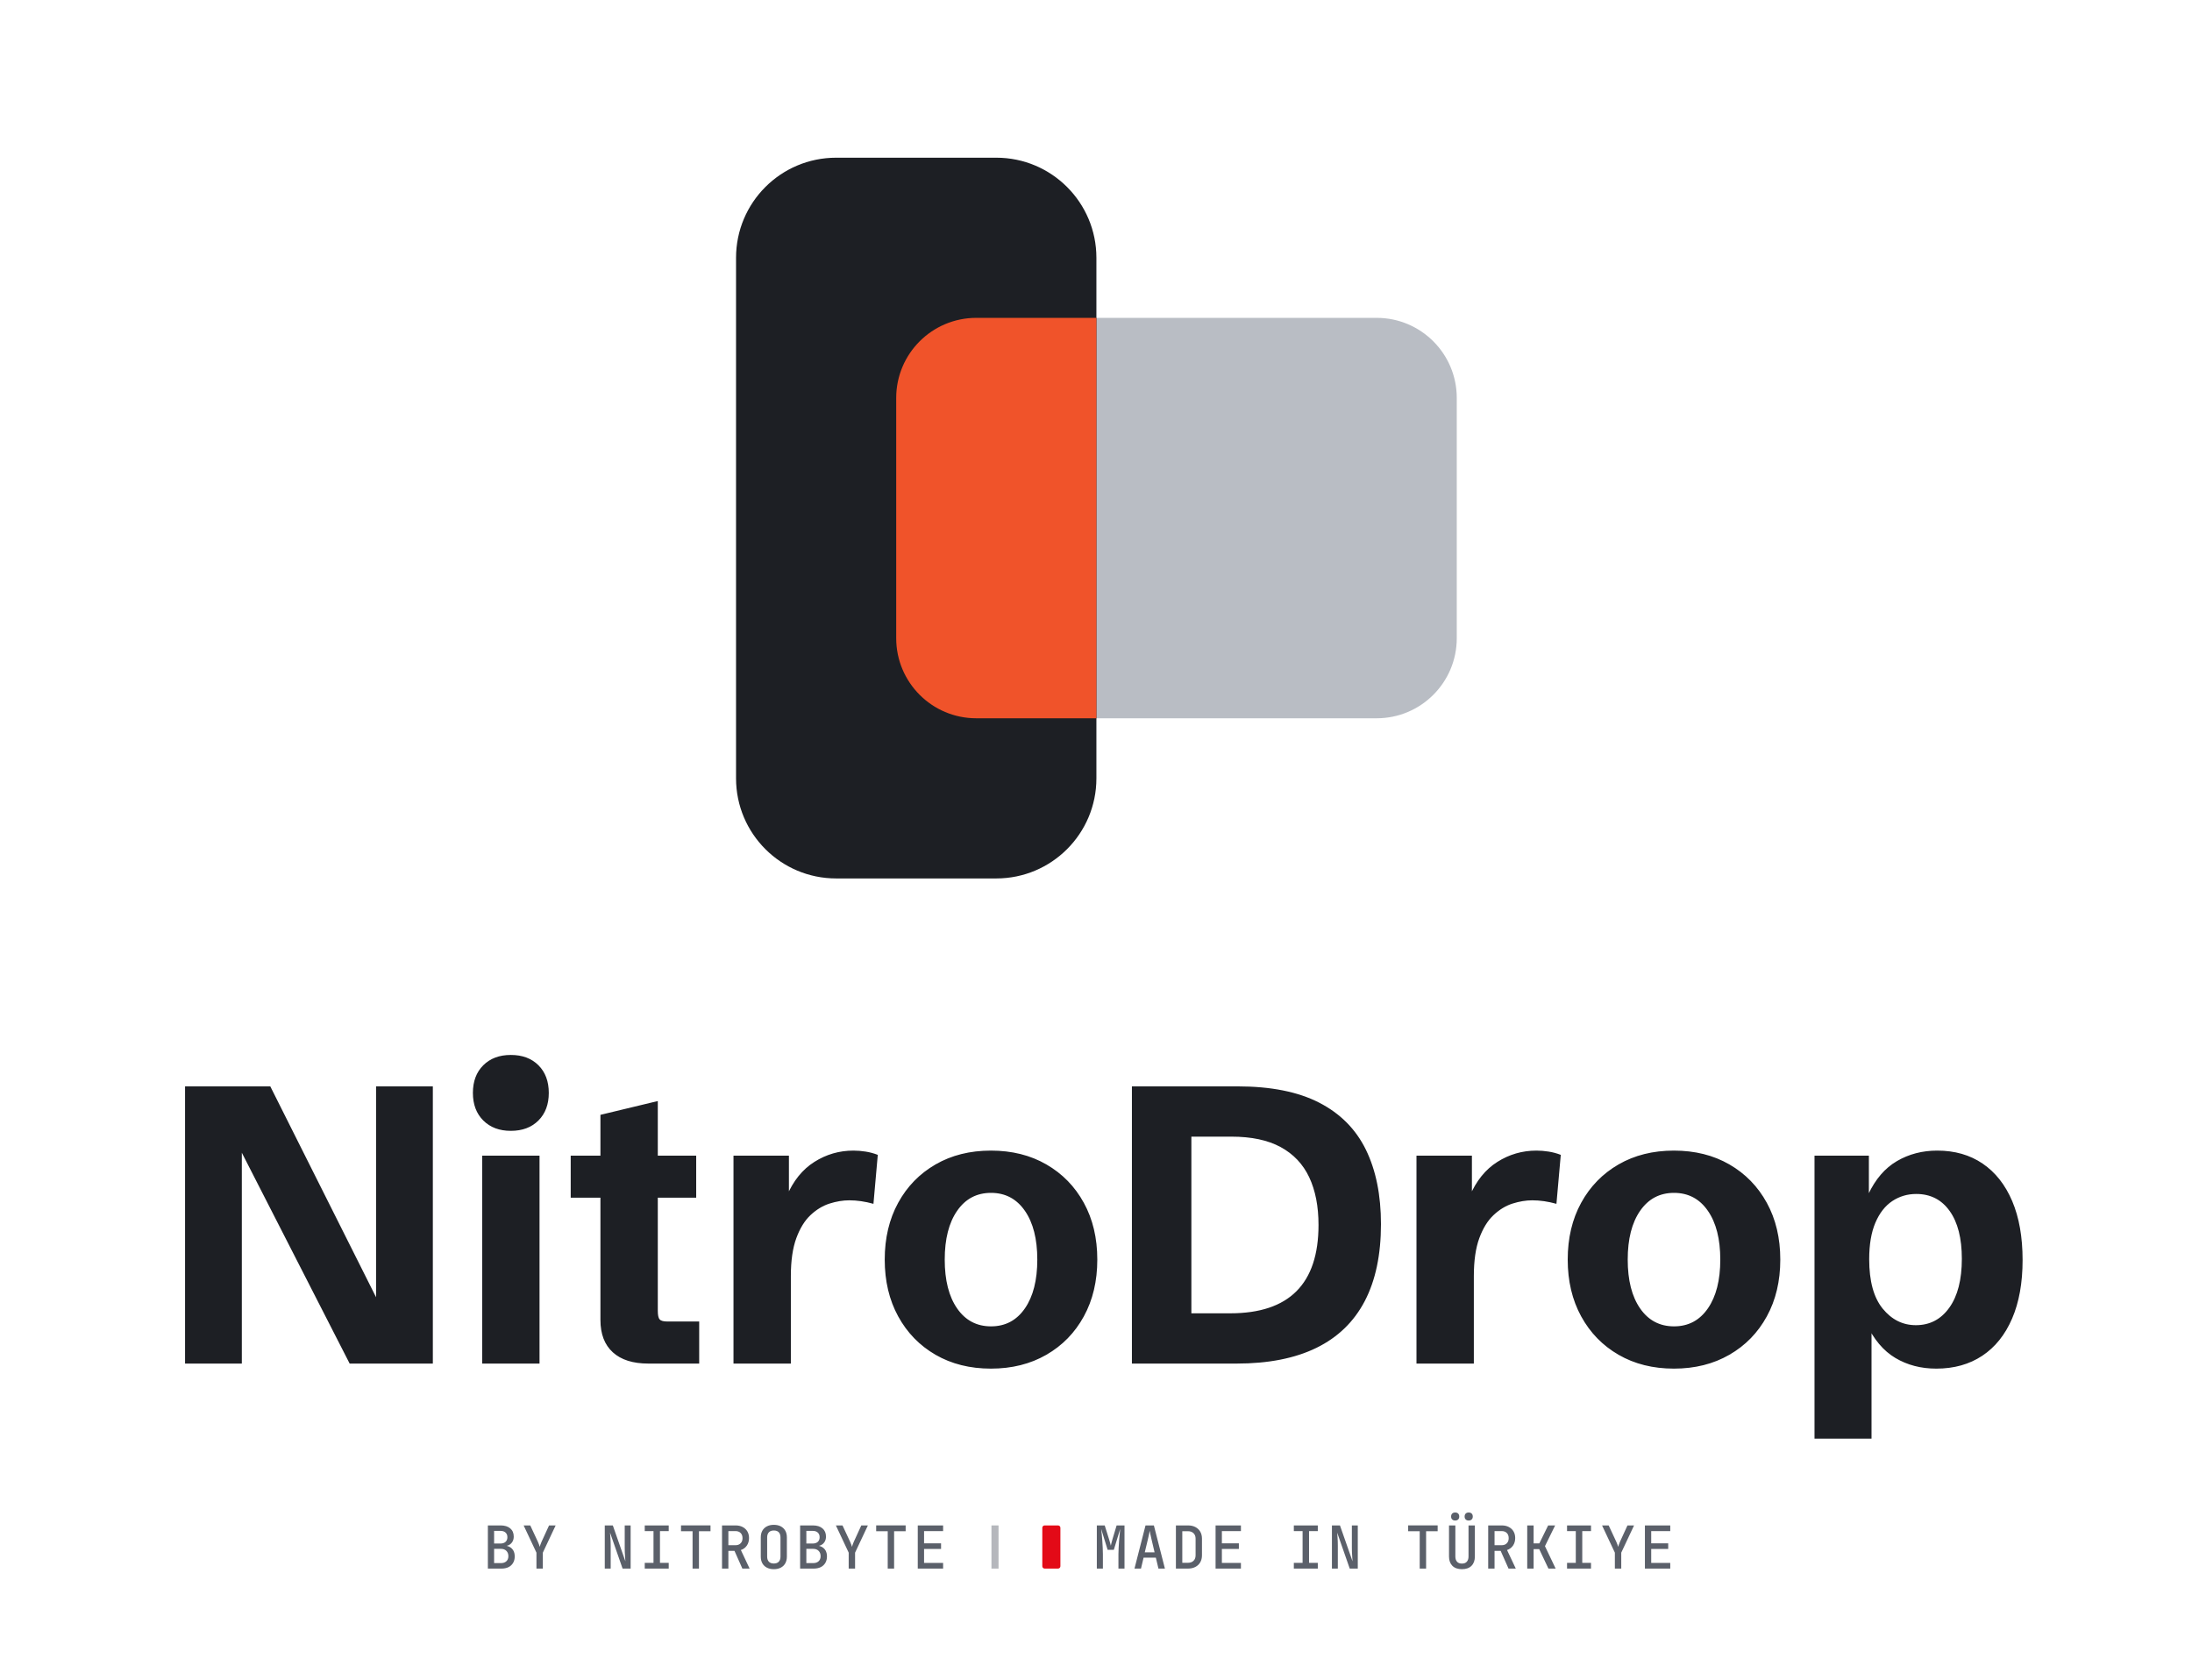
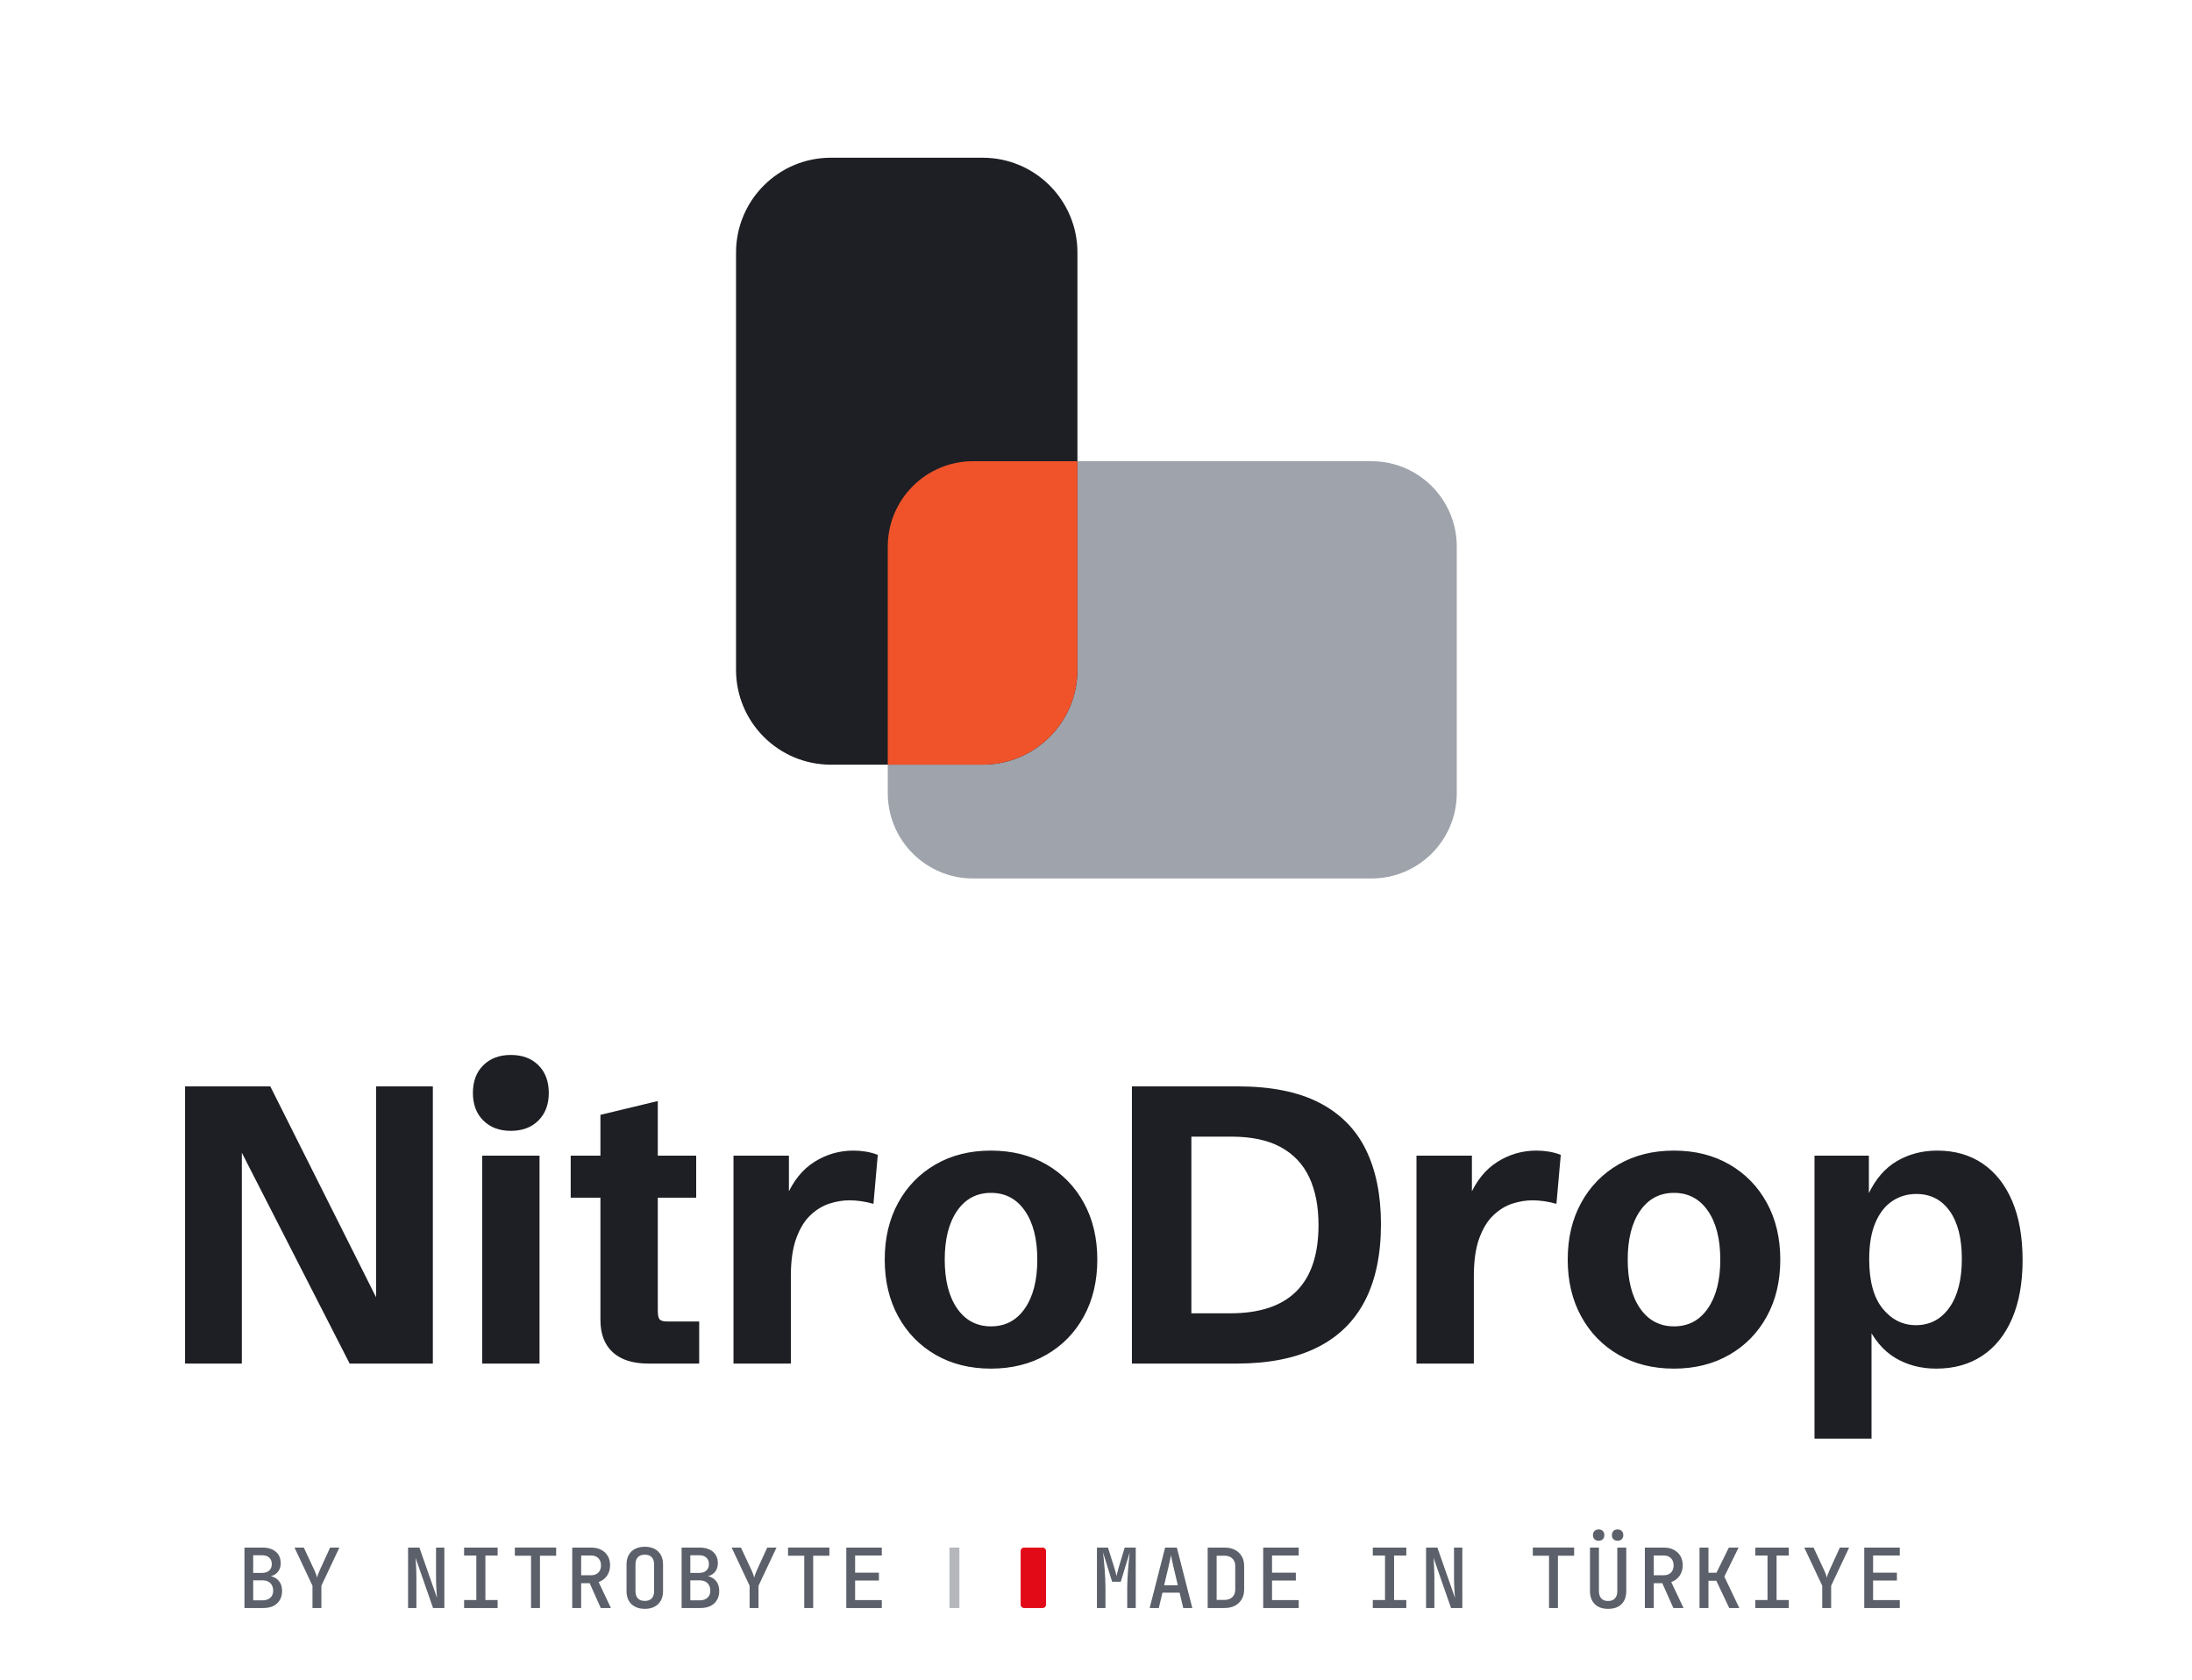
<svg xmlns="http://www.w3.org/2000/svg" viewBox="0 0 556 426">
-   <g transform="translate(151.15 9.53) scale(5.0781)">
+   <g transform="translate(157.83 20.76) scale(4.8109)">
    <defs>
-       <clipPath id="clp11">
-         <rect x="7" y="6" width="18" height="36" rx="5" />
+       <clipPath id="clp21">
+         <rect x="6" y="4" width="18" height="32" rx="5" />
      </clipPath>
    </defs>
-     <g fill="#B9BDC4">
-       <rect x="15" y="14" width="28" height="20" rx="4" />
+     <g fill="#9EA3AC">
+       <rect x="14" y="20" width="30" height="22" rx="4.5" />
    </g>
    <g fill="#1D1F24">
-       <rect x="7" y="6" width="18" height="36" rx="5" />
+       <rect x="6" y="4" width="18" height="32" rx="5" />
    </g>
-     <g fill="#F0532A" clip-path="url(#clp11)">
-       <rect x="15" y="14" width="28" height="20" rx="4" />
+     <g fill="#F0532A" clip-path="url(#clp21)">
+       <rect x="14" y="20" width="30" height="22" rx="4.5" />
    </g>
  </g>
  <path fill="#1D1F24" d="M46.94 345.86L46.94 275.55L68.56 275.55L100.08 338.39L95.39 338.68L95.39 275.55L109.79 275.55L109.79 345.86L88.69 345.86L56.38 282.68L61.34 282.33L61.34 345.86L46.94 345.86ZM122.30 345.86L122.30 293.12L136.85 293.12L136.85 345.86L122.30 345.86ZM129.57 286.83Q125.21 286.83 122.58 284.20Q119.95 281.57 119.95 277.21Q119.95 272.82 122.58 270.20Q125.21 267.58 129.57 267.58Q133.96 267.58 136.58 270.20Q139.20 272.82 139.20 277.21Q139.20 281.57 136.58 284.20Q133.96 286.83 129.57 286.83ZM164.46 345.86Q158.57 345.86 155.44 343.00Q152.30 340.15 152.30 334.79L152.30 303.79L144.76 303.79L144.76 293.12L152.30 293.12L152.30 282.77L166.85 279.27L166.85 293.12L176.59 293.12L176.59 303.79L166.85 303.79L166.85 332.48Q166.85 334.11 167.31 334.65Q167.78 335.19 169.29 335.19L177.35 335.19L177.35 345.86L164.46 345.86ZM186.05 345.86L186.05 293.12L200.11 293.12L200.11 304.99L199.52 303.45Q202.03 297.57 206.56 294.71Q211.09 291.84 216.47 291.84Q218.00 291.84 219.56 292.09Q221.12 292.33 222.65 292.92L221.55 305.34Q218.37 304.45 215.43 304.45Q213.03 304.45 210.43 305.27Q207.83 306.10 205.60 308.19Q203.38 310.27 201.99 314.04Q200.60 317.81 200.60 323.68L200.60 345.86L186.05 345.86ZM251.35 347.14Q243.38 347.14 237.30 343.63Q231.23 340.12 227.82 333.88Q224.41 327.65 224.41 319.48Q224.41 311.31 227.82 305.08Q231.22 298.86 237.30 295.35Q243.38 291.84 251.34 291.84Q259.34 291.84 265.41 295.35Q271.49 298.85 274.91 305.08Q278.33 311.30 278.33 319.49Q278.33 327.67 274.91 333.90Q271.50 340.13 265.41 343.63Q259.31 347.14 251.35 347.14ZM251.37 336.42Q256.82 336.42 259.96 331.87Q263.11 327.32 263.11 319.49Q263.11 311.65 259.96 307.11Q256.81 302.56 251.37 302.56Q245.92 302.56 242.78 307.11Q239.63 311.65 239.63 319.49Q239.63 327.34 242.78 331.88Q245.93 336.42 251.37 336.42ZM287.11 345.86L287.11 275.55L313.93 275.55Q326.58 275.55 334.61 279.68Q342.64 283.81 346.46 291.62Q350.28 299.44 350.28 310.49Q350.28 322.16 346.16 330.03Q342.04 337.90 333.89 341.88Q325.74 345.86 313.65 345.86L287.11 345.86ZM302.19 333.11L312.06 333.11Q334.44 333.11 334.44 310.70Q334.44 303.61 332.08 298.60Q329.72 293.60 324.84 290.95Q319.97 288.30 312.34 288.30L302.19 288.30L302.19 333.11ZM359.29 345.86L359.29 293.12L373.35 293.12L373.35 304.99L372.76 303.45Q375.27 297.57 379.80 294.71Q384.33 291.84 389.72 291.84Q391.24 291.84 392.80 292.09Q394.36 292.33 395.89 292.92L394.79 305.34Q391.61 304.45 388.67 304.45Q386.28 304.45 383.67 305.27Q381.07 306.10 378.85 308.19Q376.62 310.27 375.23 314.04Q373.84 317.81 373.84 323.68L373.84 345.86L359.29 345.86ZM424.59 347.14Q416.62 347.14 410.55 343.63Q404.47 340.12 401.06 333.88Q397.65 327.65 397.65 319.48Q397.65 311.31 401.06 305.08Q404.47 298.86 410.54 295.35Q416.62 291.84 424.58 291.84Q432.58 291.84 438.66 295.35Q444.73 298.85 448.15 305.08Q451.57 311.30 451.57 319.49Q451.57 327.67 448.15 333.90Q444.74 340.13 438.65 343.63Q432.55 347.14 424.59 347.14ZM424.62 336.42Q430.06 336.42 433.20 331.87Q436.35 327.32 436.35 319.49Q436.35 311.65 433.20 307.11Q430.05 302.56 424.61 302.56Q419.17 302.56 416.02 307.11Q412.87 311.65 412.87 319.49Q412.87 327.34 416.02 331.88Q419.17 336.42 424.62 336.42ZM460.25 364.90L460.25 293.12L474.04 293.12L474.04 303.70L473.88 302.95Q476.60 297.16 481.16 294.50Q485.71 291.84 491.38 291.84Q498.05 291.84 502.90 295.14Q507.76 298.45 510.40 304.66Q513.03 310.87 513.03 319.60Q513.03 328.26 510.37 334.44Q507.71 340.62 502.80 343.88Q497.89 347.14 491.14 347.14Q485.30 347.14 480.75 344.43Q476.19 341.72 473.35 335.62L474.71 335.50L474.71 364.90L460.25 364.90ZM485.96 336.12Q491.28 336.12 494.45 331.67Q497.62 327.22 497.62 319.29Q497.62 311.49 494.54 307.17Q491.46 302.84 486.06 302.84Q482.70 302.84 479.98 304.64Q477.26 306.45 475.69 310.13Q474.12 313.81 474.12 319.40Q474.12 327.73 477.54 331.92Q480.97 336.12 485.96 336.12Z" />
-   <path fill="#5B606A" transform="translate(122.48 397.86)" d="M1.27 0.00L1.27 -10.95L4.50 -10.95Q6.05 -10.95 6.94 -10.20Q7.83 -9.45 7.83 -8.12Q7.83 -7.38 7.51 -6.83Q7.19 -6.28 6.62 -5.98Q6.04 -5.68 5.28 -5.69L5.28 -5.84Q6.11 -5.85 6.74 -5.52Q7.37 -5.20 7.73 -4.58Q8.08 -3.95 8.08 -3.08Q8.08 -2.14 7.67 -1.45Q7.26 -0.75 6.51 -0.37Q5.75 0.00 4.70 0.00L1.27 0.00ZM2.85 -1.39L4.57 -1.39Q5.45 -1.39 5.96 -1.86Q6.47 -2.33 6.47 -3.15Q6.47 -3.99 5.96 -4.50Q5.45 -5.01 4.57 -5.01L2.85 -5.01L2.85 -1.39ZM2.85 -6.36L4.49 -6.36Q5.29 -6.36 5.76 -6.79Q6.22 -7.22 6.22 -7.96Q6.22 -8.70 5.76 -9.13Q5.30 -9.56 4.50 -9.56L2.85 -9.56L2.85 -6.36ZM13.59 0.00L13.59 -4.04L10.34 -10.95L12.02 -10.95L13.95 -6.81Q14.14 -6.40 14.26 -6.05Q14.38 -5.70 14.42 -5.51Q14.47 -5.70 14.59 -6.05Q14.71 -6.40 14.89 -6.81L16.79 -10.95L18.46 -10.95L15.21 -4.04L15.21 0.00L13.59 0.00ZM30.92 0.00L30.92 -10.95L32.96 -10.95L36.15 -1.84Q36.12 -2.27 36.08 -2.88Q36.03 -3.48 36.00 -4.12Q35.98 -4.76 35.98 -5.29L35.98 -10.95L37.48 -10.95L37.48 0.00L35.44 0.00L32.26 -9.11Q32.30 -8.71 32.33 -8.13Q32.37 -7.55 32.40 -6.92Q32.42 -6.29 32.42 -5.75L32.42 0.00L30.92 0.00ZM41.06 0.00L41.06 -1.45L43.28 -1.45L43.28 -9.50L41.06 -9.50L41.06 -10.95L47.14 -10.95L47.14 -9.50L44.92 -9.50L44.92 -1.45L47.14 -1.45L47.14 0.00L41.06 0.00ZM53.19 0.00L53.19 -9.47L50.26 -9.47L50.26 -10.96L57.74 -10.96L57.74 -9.47L54.81 -9.47L54.81 0.00L53.19 0.00ZM60.66 0.00L60.66 -10.95L64.09 -10.95Q65.12 -10.95 65.89 -10.55Q66.66 -10.15 67.09 -9.43Q67.51 -8.71 67.51 -7.75Q67.51 -6.65 66.96 -5.84Q66.40 -5.03 65.44 -4.71L67.66 0.00L65.82 0.00L63.82 -4.50L62.27 -4.50L62.27 0.00L60.66 0.00ZM62.27 -5.93L64.09 -5.93Q64.90 -5.93 65.38 -6.42Q65.86 -6.90 65.86 -7.71Q65.86 -8.55 65.38 -9.03Q64.90 -9.51 64.09 -9.51L62.27 -9.51L62.27 -5.93ZM73.80 0.15Q72.78 0.15 72.04 -0.24Q71.30 -0.62 70.89 -1.34Q70.49 -2.07 70.49 -3.04L70.49 -7.91Q70.49 -8.90 70.89 -9.61Q71.30 -10.33 72.04 -10.71Q72.78 -11.10 73.80 -11.10Q74.83 -11.10 75.57 -10.71Q76.30 -10.33 76.71 -9.61Q77.11 -8.90 77.11 -7.92L77.11 -3.04Q77.11 -2.07 76.71 -1.34Q76.30 -0.62 75.57 -0.24Q74.83 0.15 73.80 0.15ZM73.80 -1.29Q74.62 -1.29 75.05 -1.74Q75.49 -2.20 75.49 -3.04L75.49 -7.91Q75.49 -8.75 75.06 -9.21Q74.63 -9.66 73.80 -9.66Q72.98 -9.66 72.55 -9.21Q72.11 -8.75 72.11 -7.91L72.11 -3.04Q72.11 -2.20 72.55 -1.74Q72.99 -1.29 73.80 -1.29ZM80.47 0.00L80.47 -10.95L83.70 -10.95Q85.25 -10.95 86.14 -10.20Q87.03 -9.45 87.03 -8.12Q87.03 -7.38 86.71 -6.83Q86.39 -6.28 85.82 -5.98Q85.24 -5.68 84.48 -5.69L84.48 -5.84Q85.31 -5.85 85.94 -5.52Q86.57 -5.20 86.93 -4.58Q87.28 -3.95 87.28 -3.08Q87.28 -2.14 86.87 -1.45Q86.46 -0.75 85.71 -0.37Q84.95 0.00 83.90 0.00L80.47 0.00ZM82.05 -1.39L83.77 -1.39Q84.65 -1.39 85.16 -1.86Q85.67 -2.33 85.67 -3.15Q85.67 -3.99 85.16 -4.50Q84.65 -5.01 83.77 -5.01L82.05 -5.01L82.05 -1.39ZM82.05 -6.36L83.69 -6.36Q84.49 -6.36 84.96 -6.79Q85.42 -7.22 85.42 -7.96Q85.42 -8.70 84.96 -9.13Q84.50 -9.56 83.70 -9.56L82.05 -9.56L82.05 -6.36ZM92.79 0.00L92.79 -4.04L89.54 -10.95L91.22 -10.95L93.15 -6.81Q93.34 -6.40 93.46 -6.05Q93.58 -5.70 93.62 -5.51Q93.67 -5.70 93.79 -6.05Q93.91 -6.40 94.09 -6.81L95.99 -10.95L97.66 -10.95L94.41 -4.04L94.41 0.00L92.79 0.00ZM102.69 0.00L102.69 -9.47L99.76 -9.47L99.76 -10.96L107.24 -10.96L107.24 -9.47L104.31 -9.47L104.31 0.00L102.69 0.00ZM110.31 0.00L110.31 -10.95L116.74 -10.95L116.74 -9.51L111.91 -9.51L111.91 -6.40L116.22 -6.40L116.22 -4.98L111.91 -4.98L111.91 -1.44L116.74 -1.44L116.74 0.00L110.31 0.00Z" />
-   <rect x="251.48" y="386.91" width="1.80" height="10.95" fill="#5B606A" opacity=".45" />
-   <rect x="264.38" y="386.91" width="4.59" height="10.95" rx="0.60" fill="#E30A17" />
-   <path fill="#5B606A" transform="translate(277.22 397.86)" d="M0.99 0.00L0.99 -10.95L2.99 -10.95L4.09 -7.44Q4.25 -6.94 4.37 -6.49Q4.49 -6.03 4.54 -5.81Q4.59 -6.03 4.70 -6.49Q4.81 -6.94 4.96 -7.45L6.01 -10.95L8.01 -10.95L8.01 0.00L6.47 0.00L6.47 -3.68Q6.47 -4.39 6.52 -5.25Q6.56 -6.11 6.63 -7.00Q6.70 -7.88 6.78 -8.68Q6.86 -9.48 6.92 -10.07L5.30 -4.76L3.73 -4.76L2.09 -10.07Q2.16 -9.50 2.24 -8.72Q2.31 -7.95 2.38 -7.08Q2.44 -6.21 2.48 -5.33Q2.53 -4.45 2.53 -3.68L2.53 0.00L0.99 0.00ZM10.54 0.00L13.34 -10.95L15.46 -10.95L18.26 0.00L16.62 0.00L15.96 -2.78L12.85 -2.78L12.19 0.00L10.54 0.00ZM13.15 -4.12L15.64 -4.12L14.90 -7.27Q14.70 -8.12 14.57 -8.74Q14.44 -9.36 14.40 -9.59Q14.36 -9.36 14.24 -8.74Q14.11 -8.12 13.91 -7.29L13.15 -4.12ZM21.05 0.00L21.05 -10.95L24.10 -10.95Q25.19 -10.95 25.98 -10.54Q26.78 -10.12 27.22 -9.37Q27.66 -8.62 27.66 -7.60L27.66 -3.37Q27.66 -2.35 27.22 -1.59Q26.78 -0.83 25.98 -0.42Q25.19 0.00 24.10 0.00L21.05 0.00ZM22.67 -1.47L24.10 -1.47Q25.00 -1.47 25.52 -1.98Q26.04 -2.48 26.04 -3.37L26.04 -7.60Q26.04 -8.47 25.52 -8.97Q25.00 -9.48 24.10 -9.48L22.67 -9.48L22.67 -1.47ZM31.11 0.00L31.11 -10.95L37.54 -10.95L37.54 -9.51L32.71 -9.51L32.71 -6.40L37.02 -6.40L37.02 -4.98L32.71 -4.98L32.71 -1.44L37.54 -1.44L37.54 0.00L31.11 0.00ZM50.96 0.00L50.96 -1.45L53.18 -1.45L53.18 -9.50L50.96 -9.50L50.96 -10.95L57.04 -10.95L57.04 -9.50L54.82 -9.50L54.82 -1.45L57.04 -1.45L57.04 0.00L50.96 0.00ZM60.62 0.00L60.62 -10.95L62.66 -10.95L65.85 -1.84Q65.82 -2.27 65.78 -2.88Q65.73 -3.48 65.70 -4.12Q65.68 -4.76 65.68 -5.29L65.68 -10.95L67.18 -10.95L67.18 0.00L65.14 0.00L61.96 -9.11Q62.00 -8.71 62.03 -8.13Q62.07 -7.55 62.10 -6.92Q62.12 -6.29 62.12 -5.75L62.12 0.00L60.62 0.00ZM82.89 0.00L82.89 -9.47L79.96 -9.47L79.96 -10.96L87.44 -10.96L87.44 -9.47L84.51 -9.47L84.51 0.00L82.89 0.00ZM93.60 0.15Q92.03 0.15 91.17 -0.71Q90.32 -1.58 90.32 -3.06L90.32 -10.95L91.93 -10.95L91.93 -3.07Q91.93 -2.23 92.35 -1.75Q92.77 -1.27 93.60 -1.27Q94.42 -1.27 94.84 -1.75Q95.27 -2.23 95.27 -3.07L95.27 -10.95L96.88 -10.95L96.88 -3.06Q96.88 -1.57 96.03 -0.71Q95.18 0.15 93.60 0.15ZM95.31 -12.19Q94.84 -12.19 94.56 -12.46Q94.28 -12.73 94.28 -13.20Q94.28 -13.68 94.56 -13.96Q94.84 -14.23 95.31 -14.23Q95.79 -14.23 96.07 -13.96Q96.35 -13.68 96.35 -13.20Q96.35 -12.73 96.07 -12.46Q95.79 -12.19 95.31 -12.19ZM91.89 -12.19Q91.41 -12.19 91.13 -12.46Q90.85 -12.73 90.85 -13.20Q90.85 -13.68 91.13 -13.96Q91.41 -14.23 91.89 -14.23Q92.36 -14.23 92.64 -13.96Q92.92 -13.68 92.92 -13.20Q92.92 -12.73 92.64 -12.46Q92.36 -12.19 91.89 -12.19ZM100.26 0.00L100.26 -10.95L103.69 -10.95Q104.72 -10.95 105.49 -10.55Q106.26 -10.15 106.69 -9.43Q107.11 -8.71 107.11 -7.75Q107.11 -6.65 106.56 -5.84Q106.00 -5.03 105.04 -4.71L107.26 0.00L105.42 0.00L103.42 -4.50L101.87 -4.50L101.87 0.00L100.26 0.00ZM101.87 -5.93L103.69 -5.93Q104.50 -5.93 104.98 -6.42Q105.46 -6.90 105.46 -7.71Q105.46 -8.55 104.98 -9.03Q104.50 -9.51 103.69 -9.51L101.87 -9.51L101.87 -5.93ZM110.16 0.00L110.16 -10.95L111.78 -10.95L111.78 -6.39L113.23 -6.39L115.47 -10.95L117.24 -10.95L114.66 -5.69L117.37 0.00L115.54 0.00L113.20 -4.94L111.78 -4.94L111.78 0.00L110.16 0.00ZM120.26 0.00L120.26 -1.45L122.48 -1.45L122.48 -9.50L120.26 -9.50L120.26 -10.95L126.34 -10.95L126.34 -9.50L124.12 -9.50L124.12 -1.45L126.34 -1.45L126.34 0.00L120.26 0.00ZM132.39 0.00L132.39 -4.04L129.14 -10.95L130.82 -10.95L132.75 -6.81Q132.94 -6.40 133.06 -6.05Q133.19 -5.70 133.22 -5.51Q133.27 -5.70 133.39 -6.05Q133.51 -6.40 133.69 -6.81L135.59 -10.95L137.26 -10.95L134.01 -4.04L134.01 0.00L132.39 0.00ZM140.01 0.00L140.01 -10.95L146.44 -10.95L146.44 -9.51L141.61 -9.51L141.61 -6.40L145.92 -6.40L145.92 -4.98L141.61 -4.98L141.61 -1.44L146.44 -1.44L146.44 0.00L140.01 0.00Z" />
+   <path fill="#5B606A" transform="translate(60.23 407.86)" d="M1.78 0.00L1.78 -15.33L6.31 -15.33Q8.48 -15.33 9.72 -14.28Q10.97 -13.22 10.97 -11.37Q10.97 -10.33 10.52 -9.56Q10.07 -8.79 9.27 -8.37Q8.46 -7.95 7.39 -7.97L7.39 -8.17Q8.55 -8.19 9.43 -7.73Q10.31 -7.28 10.82 -6.41Q11.32 -5.53 11.32 -4.31Q11.32 -3.00 10.74 -2.02Q10.17 -1.05 9.11 -0.52Q8.05 0.00 6.58 0.00L1.78 0.00ZM3.99 -1.95L6.40 -1.95Q7.63 -1.95 8.35 -2.61Q9.06 -3.27 9.06 -4.41Q9.06 -5.58 8.35 -6.30Q7.63 -7.02 6.40 -7.02L3.99 -7.02L3.99 -1.95ZM3.99 -8.91L6.28 -8.91Q7.41 -8.91 8.06 -9.51Q8.71 -10.11 8.71 -11.14Q8.71 -12.18 8.07 -12.78Q7.42 -13.38 6.29 -13.38L3.99 -13.38L3.99 -8.91ZM19.03 0.00L19.03 -5.65L14.47 -15.33L16.83 -15.33L19.54 -9.53Q19.80 -8.96 19.97 -8.47Q20.14 -7.98 20.19 -7.72Q20.25 -7.98 20.42 -8.47Q20.59 -8.96 20.85 -9.53L23.50 -15.33L25.85 -15.33L21.29 -5.65L21.29 0.00L19.03 0.00ZM43.28 0.00L43.28 -15.33L46.15 -15.33L50.62 -2.58Q50.57 -3.18 50.51 -4.03Q50.44 -4.87 50.41 -5.77Q50.37 -6.67 50.37 -7.41L50.37 -15.33L52.48 -15.33L52.48 0.00L49.61 0.00L45.17 -12.75Q45.22 -12.19 45.27 -11.38Q45.32 -10.57 45.35 -9.69Q45.39 -8.81 45.39 -8.04L45.39 0.00L43.28 0.00ZM57.49 0.00L57.49 -2.02L60.59 -2.02L60.59 -13.31L57.49 -13.31L57.49 -15.33L65.99 -15.33L65.99 -13.31L62.89 -13.31L62.89 -2.02L65.99 -2.02L65.99 0.00L57.49 0.00ZM74.47 0.00L74.47 -13.26L70.36 -13.26L70.36 -15.34L80.84 -15.34L80.84 -13.26L76.73 -13.26L76.73 0.00L74.47 0.00ZM84.92 0.00L84.92 -15.33L89.72 -15.33Q91.17 -15.33 92.25 -14.77Q93.33 -14.21 93.93 -13.20Q94.52 -12.20 94.52 -10.84Q94.52 -9.31 93.74 -8.18Q92.95 -7.05 91.61 -6.59L94.73 0.00L92.15 0.00L89.34 -6.30L87.18 -6.30L87.18 0.00L84.92 0.00ZM87.18 -8.31L89.72 -8.31Q90.86 -8.31 91.54 -8.98Q92.21 -9.66 92.21 -10.80Q92.21 -11.96 91.54 -12.64Q90.86 -13.32 89.72 -13.32L87.18 -13.32L87.18 -8.31ZM103.32 0.21Q101.89 0.21 100.85 -0.33Q99.81 -0.87 99.25 -1.88Q98.69 -2.89 98.69 -4.26L98.69 -11.07Q98.69 -12.45 99.25 -13.46Q99.81 -14.46 100.85 -15.00Q101.89 -15.54 103.32 -15.54Q104.76 -15.54 105.79 -15.00Q106.83 -14.46 107.39 -13.46Q107.95 -12.45 107.95 -11.08L107.95 -4.26Q107.95 -2.89 107.39 -1.88Q106.83 -0.87 105.79 -0.33Q104.76 0.21 103.32 0.21ZM103.32 -1.80Q104.47 -1.80 105.08 -2.44Q105.68 -3.08 105.68 -4.26L105.68 -11.07Q105.68 -12.26 105.08 -12.89Q104.48 -13.53 103.32 -13.53Q102.18 -13.53 101.57 -12.89Q100.96 -12.26 100.96 -11.07L100.96 -4.26Q100.96 -3.08 101.57 -2.44Q102.18 -1.80 103.32 -1.80ZM112.66 0.00L112.66 -15.33L117.19 -15.33Q119.36 -15.33 120.60 -14.28Q121.85 -13.22 121.85 -11.37Q121.85 -10.33 121.40 -9.56Q120.95 -8.79 120.15 -8.37Q119.34 -7.95 118.27 -7.97L118.27 -8.17Q119.43 -8.19 120.31 -7.73Q121.19 -7.28 121.70 -6.41Q122.20 -5.53 122.20 -4.31Q122.20 -3.00 121.62 -2.02Q121.05 -1.05 119.99 -0.52Q118.93 0.00 117.46 0.00L112.66 0.00ZM114.87 -1.95L117.28 -1.95Q118.51 -1.95 119.23 -2.61Q119.94 -3.27 119.94 -4.41Q119.94 -5.58 119.23 -6.30Q118.51 -7.02 117.28 -7.02L114.87 -7.02L114.87 -1.95ZM114.87 -8.91L117.16 -8.91Q118.29 -8.91 118.94 -9.51Q119.59 -10.11 119.59 -11.14Q119.59 -12.18 118.95 -12.78Q118.30 -13.38 117.17 -13.38L114.87 -13.38L114.87 -8.91ZM129.91 0.00L129.91 -5.65L125.35 -15.33L127.71 -15.33L130.42 -9.53Q130.68 -8.96 130.85 -8.47Q131.02 -7.98 131.07 -7.72Q131.13 -7.98 131.30 -8.47Q131.47 -8.96 131.73 -9.53L134.38 -15.33L136.73 -15.33L132.17 -5.65L132.17 0.00L129.91 0.00ZM143.77 0.00L143.77 -13.26L139.66 -13.26L139.66 -15.34L150.14 -15.34L150.14 -13.26L146.03 -13.26L146.03 0.00L143.77 0.00ZM154.43 0.00L154.43 -15.33L163.44 -15.33L163.44 -13.32L156.67 -13.32L156.67 -8.96L162.71 -8.96L162.71 -6.97L156.67 -6.97L156.67 -2.01L163.44 -2.01L163.44 0.00L154.43 0.00Z" />
+   <rect x="240.83" y="392.53" width="2.52" height="15.33" fill="#5B606A" opacity=".45" />
+   <rect x="258.89" y="392.53" width="6.43" height="15.33" rx="0.84" fill="#E30A17" />
+   <path fill="#5B606A" transform="translate(276.86 407.86)" d="M1.38 0.00L1.38 -15.33L4.18 -15.33L5.72 -10.41Q5.95 -9.71 6.12 -9.08Q6.29 -8.45 6.35 -8.13Q6.43 -8.45 6.58 -9.08Q6.73 -9.71 6.94 -10.43L8.42 -15.33L11.22 -15.33L11.22 0.00L9.06 0.00L9.06 -5.16Q9.06 -6.15 9.12 -7.35Q9.18 -8.56 9.28 -9.80Q9.38 -11.03 9.49 -12.15Q9.60 -13.27 9.69 -14.10L7.42 -6.66L5.23 -6.66L2.92 -14.10Q3.03 -13.30 3.13 -12.21Q3.24 -11.13 3.33 -9.91Q3.41 -8.69 3.48 -7.46Q3.54 -6.23 3.54 -5.16L3.54 0.00L1.38 0.00ZM14.75 0.00L18.67 -15.33L21.65 -15.33L25.57 0.00L23.27 0.00L22.34 -3.89L17.99 -3.89L17.07 0.00L14.75 0.00ZM18.42 -5.76L21.90 -5.76L20.85 -10.18Q20.57 -11.36 20.39 -12.23Q20.21 -13.10 20.16 -13.42Q20.11 -13.10 19.93 -12.23Q19.76 -11.37 19.47 -10.20L18.42 -5.76ZM29.47 0.00L29.47 -15.33L33.74 -15.33Q35.26 -15.33 36.38 -14.75Q37.49 -14.17 38.11 -13.12Q38.72 -12.07 38.72 -10.64L38.72 -4.71Q38.72 -3.29 38.11 -2.23Q37.49 -1.17 36.38 -0.58Q35.26 0.00 33.74 0.00L29.47 0.00ZM31.74 -2.06L33.74 -2.06Q35.00 -2.06 35.73 -2.77Q36.46 -3.47 36.46 -4.71L36.46 -10.64Q36.46 -11.86 35.73 -12.56Q35.00 -13.27 33.74 -13.27L31.74 -13.27L31.74 -2.06ZM43.55 0.00L43.55 -15.33L52.56 -15.33L52.56 -13.32L45.79 -13.32L45.79 -8.96L51.83 -8.96L51.83 -6.97L45.79 -6.97L45.79 -2.01L52.56 -2.01L52.56 0.00L43.55 0.00ZM71.35 0.00L71.35 -2.02L74.45 -2.02L74.45 -13.31L71.35 -13.31L71.35 -15.33L79.85 -15.33L79.85 -13.31L76.75 -13.31L76.75 -2.02L79.85 -2.02L79.85 0.00L71.35 0.00ZM84.86 0.00L84.86 -15.33L87.73 -15.33L92.20 -2.58Q92.15 -3.18 92.09 -4.03Q92.02 -4.87 91.99 -5.77Q91.95 -6.67 91.95 -7.41L91.95 -15.33L94.06 -15.33L94.06 0.00L91.19 0.00L86.75 -12.75Q86.80 -12.19 86.85 -11.38Q86.90 -10.57 86.93 -9.69Q86.97 -8.81 86.97 -8.04L86.97 0.00L84.86 0.00ZM116.05 0.00L116.05 -13.26L111.94 -13.26L111.94 -15.34L122.42 -15.34L122.42 -13.26L118.31 -13.26L118.31 0.00L116.05 0.00ZM131.04 0.21Q128.84 0.21 127.64 -1.00Q126.44 -2.21 126.44 -4.29L126.44 -15.33L128.71 -15.33L128.71 -4.29Q128.71 -3.12 129.29 -2.45Q129.87 -1.78 131.04 -1.78Q132.19 -1.78 132.78 -2.45Q133.37 -3.12 133.37 -4.29L133.37 -15.33L135.64 -15.33L135.64 -4.29Q135.64 -2.20 134.45 -0.99Q133.25 0.21 131.04 0.21ZM133.44 -17.06Q132.78 -17.06 132.39 -17.45Q132.00 -17.83 132.00 -18.48Q132.00 -19.15 132.39 -19.54Q132.78 -19.93 133.44 -19.93Q134.10 -19.93 134.49 -19.54Q134.89 -19.15 134.89 -18.48Q134.89 -17.83 134.49 -17.45Q134.10 -17.06 133.44 -17.06ZM128.64 -17.06Q127.98 -17.06 127.59 -17.45Q127.19 -17.83 127.19 -18.48Q127.19 -19.15 127.59 -19.54Q127.98 -19.93 128.64 -19.93Q129.30 -19.93 129.69 -19.54Q130.08 -19.15 130.08 -18.48Q130.08 -17.83 129.69 -17.45Q129.30 -17.06 128.64 -17.06ZM140.36 0.00L140.36 -15.33L145.16 -15.33Q146.61 -15.33 147.69 -14.77Q148.77 -14.21 149.37 -13.20Q149.96 -12.20 149.96 -10.84Q149.96 -9.31 149.18 -8.18Q148.39 -7.05 147.05 -6.59L150.17 0.00L147.59 0.00L144.78 -6.30L142.62 -6.30L142.62 0.00L140.36 0.00ZM142.62 -8.31L145.16 -8.31Q146.30 -8.31 146.98 -8.98Q147.65 -9.66 147.65 -10.80Q147.65 -11.96 146.98 -12.64Q146.30 -13.32 145.16 -13.32L142.62 -13.32L142.62 -8.31ZM154.22 0.00L154.22 -15.33L156.49 -15.33L156.49 -8.95L158.52 -8.95L161.66 -15.33L164.13 -15.33L160.52 -7.97L164.31 0.00L161.76 0.00L158.48 -6.92L156.49 -6.92L156.49 0.00L154.22 0.00ZM168.37 0.00L168.37 -2.02L171.47 -2.02L171.47 -13.31L168.37 -13.31L168.37 -15.33L176.87 -15.33L176.87 -13.31L173.77 -13.31L173.77 -2.02L176.87 -2.02L176.87 0.00L168.37 0.00ZM185.35 0.00L185.35 -5.65L180.79 -15.33L183.15 -15.33L185.86 -9.53Q186.12 -8.96 186.29 -8.47Q186.46 -7.98 186.51 -7.72Q186.57 -7.98 186.74 -8.47Q186.91 -8.96 187.17 -9.53L189.82 -15.33L192.17 -15.33L187.61 -5.65L187.61 0.00L185.35 0.00ZM196.01 0.00L196.01 -15.33L205.02 -15.33L205.02 -13.32L198.25 -13.32L198.25 -8.96L204.29 -8.96L204.29 -6.97L198.25 -6.97L198.25 -2.01L205.02 -2.01L205.02 0.00L196.01 0.00Z" />
</svg>
